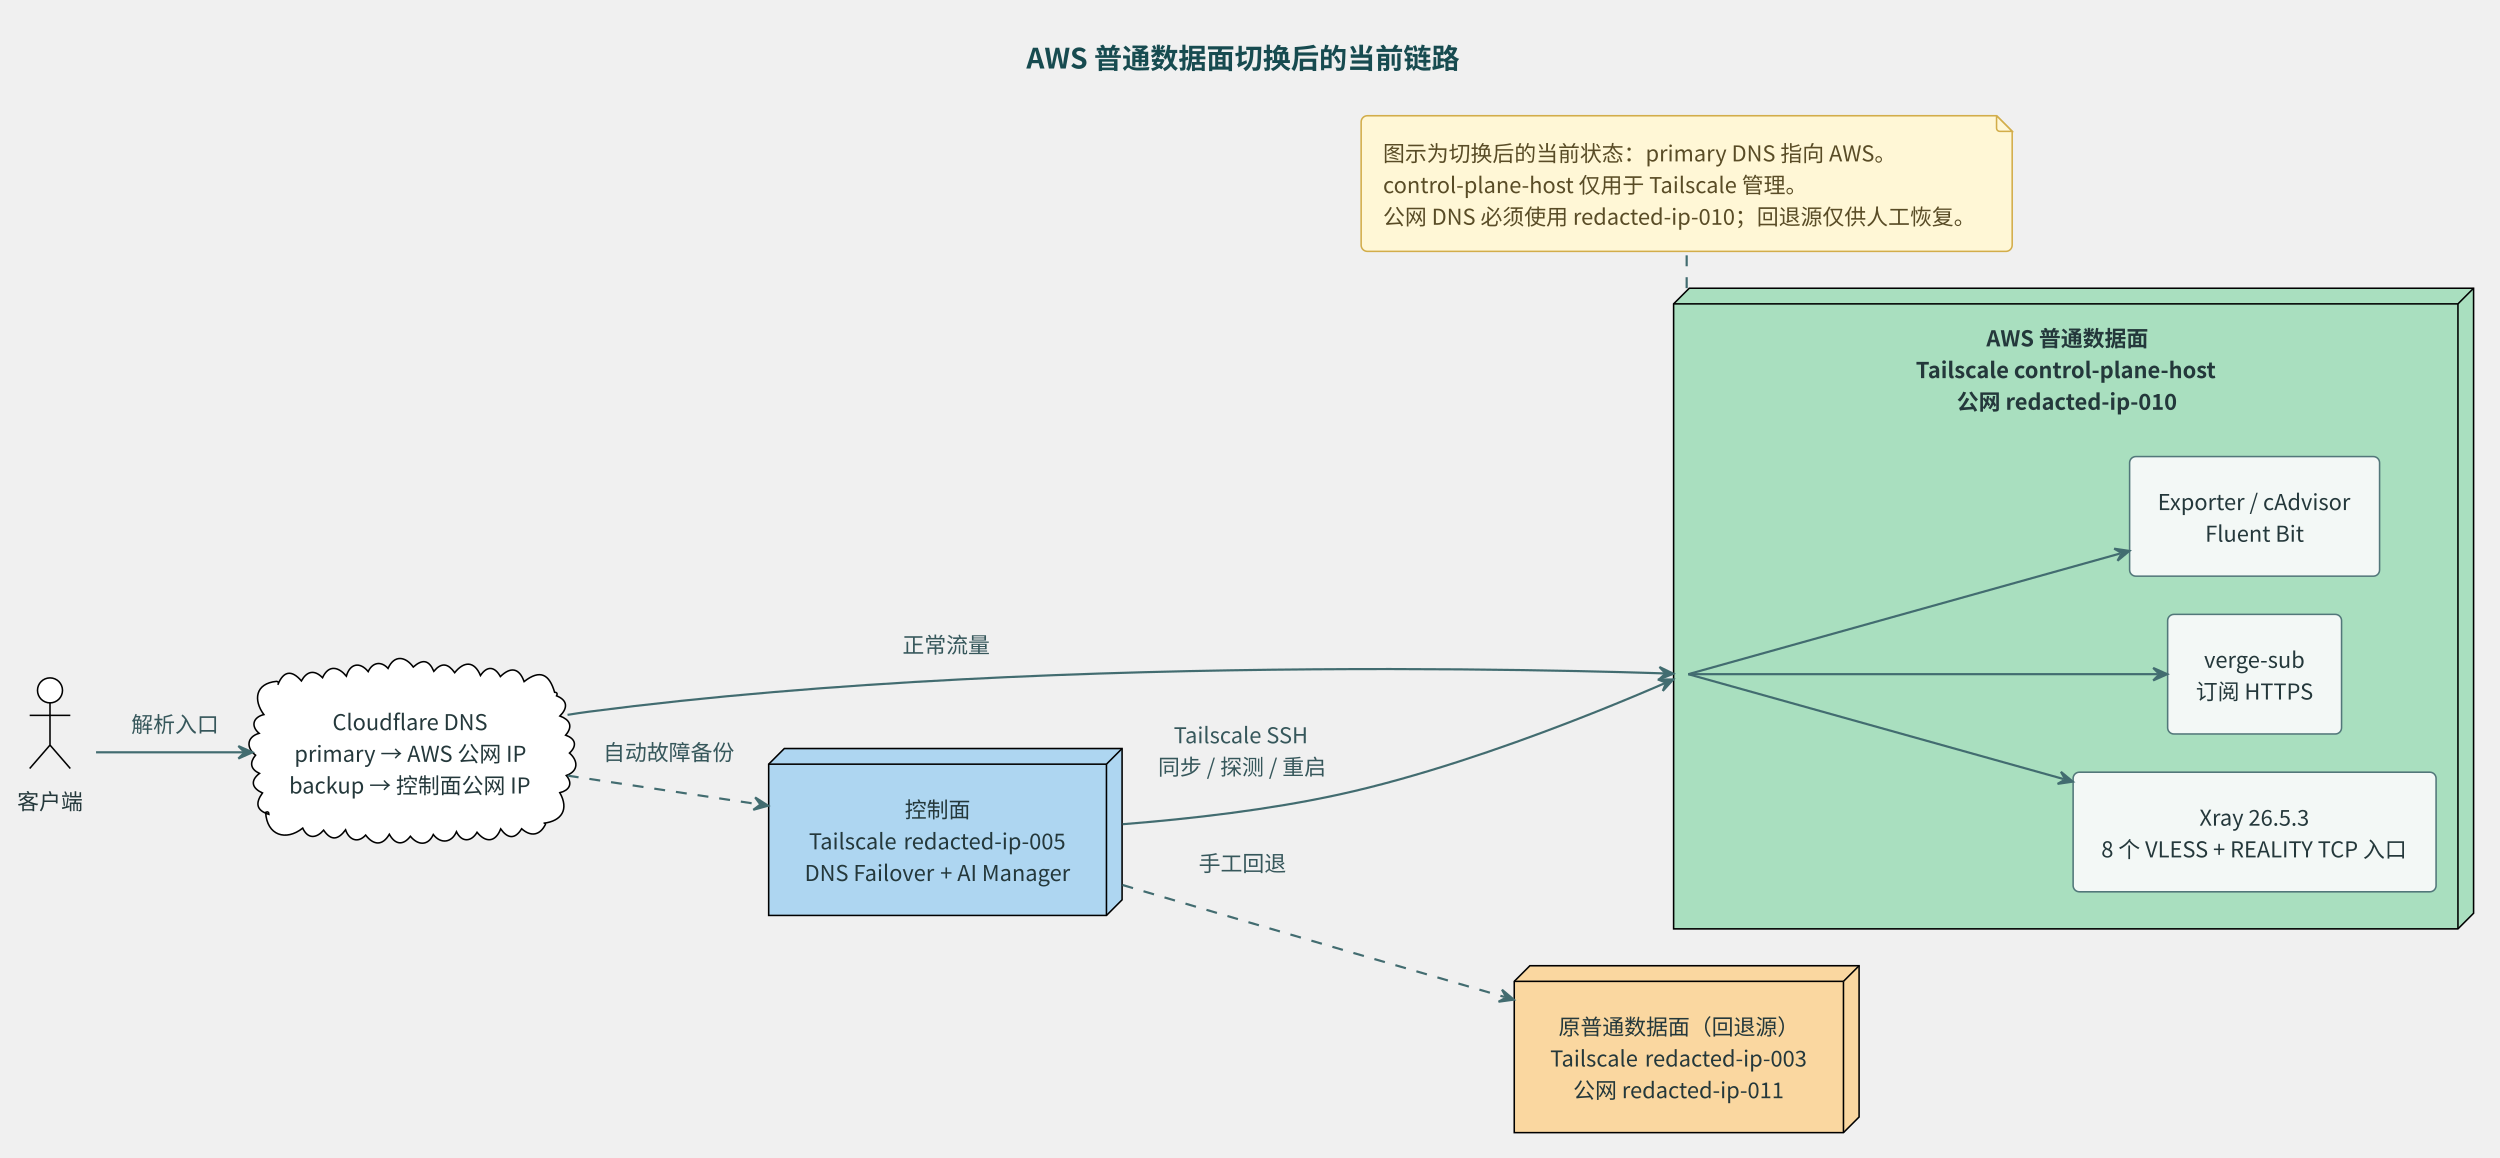
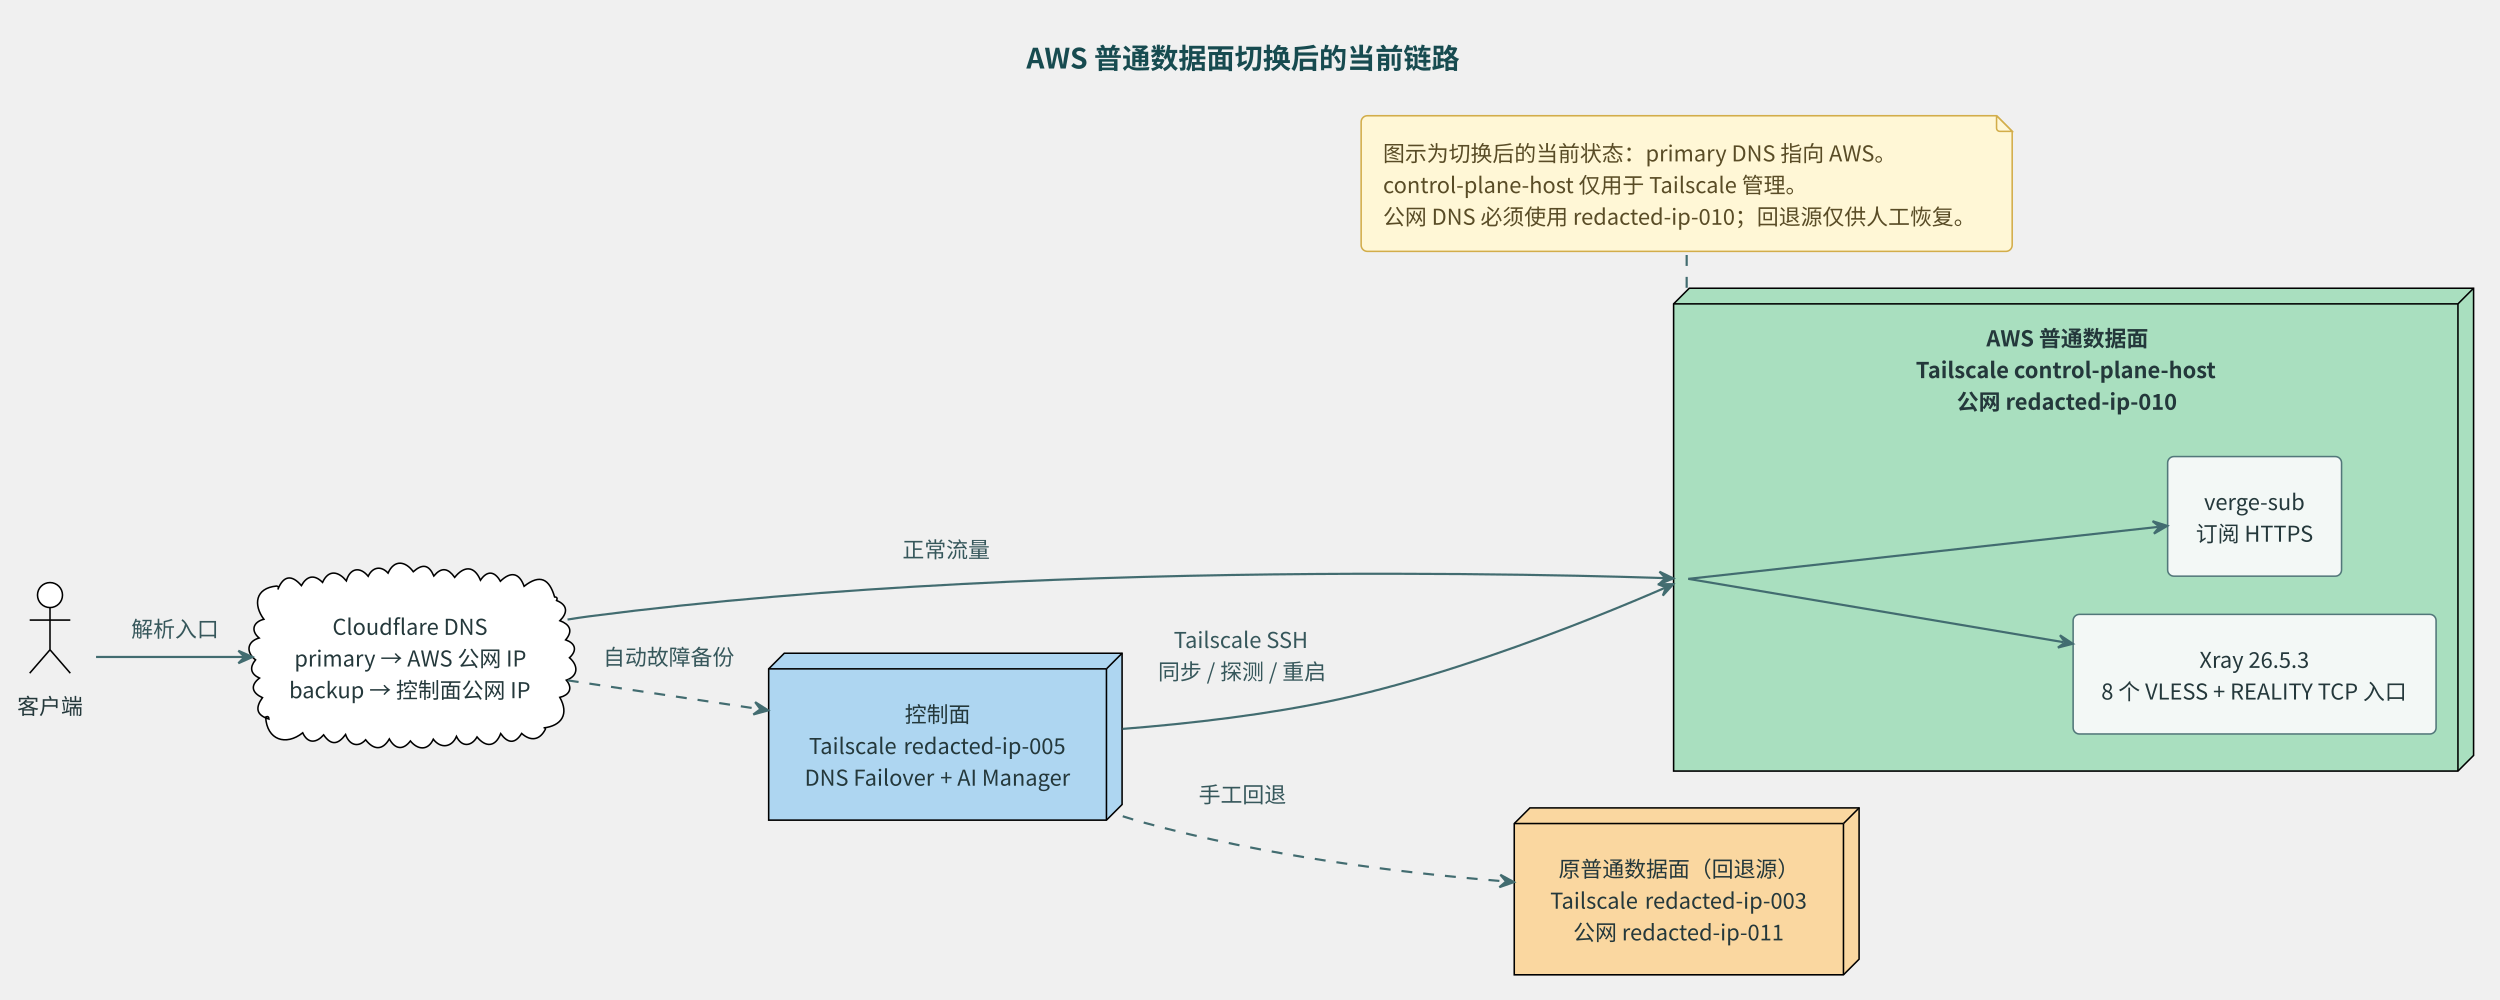
- <svg xmlns="http://www.w3.org/2000/svg" contentStyleType="text/css" data-diagram-type="DESCRIPTION" height="741px" preserveAspectRatio="none" style="width:1600px;height:741px;background:#FFFFFF;" version="1.1" viewBox="0 0 1600 741" width="1600px" zoomAndPan="magnify">
+ <svg xmlns="http://www.w3.org/2000/svg" contentStyleType="text/css" data-diagram-type="DESCRIPTION" height="640px" preserveAspectRatio="none" style="width:1600px;height:640px;background:#FFFFFF;" version="1.1" viewBox="0 0 1600 640" width="1600px" zoomAndPan="magnify">
  <defs />
  <g>
    <g class="title" data-source-line="4">
      <text fill="#174B50" font-family="Noto Sans CJK SC" font-size="18" font-weight="bold" lengthAdjust="spacing" textLength="277.324" x="656.883" y="43.88">AWS 普通数据面切换后的当前链路</text>
    </g>
    <g class="cluster" data-entity="aws" data-source-line="9" data-uid="ent0004" id="cluster_aws">
-       <polygon fill="#A9DFBF" points="1071.11,194.474,1081.11,184.474,1583.09,184.474,1583.09,584.474,1573.09,594.474,1071.11,594.474,1071.11,194.474" style="stroke:#000000;stroke-width:1;" />
+       <polygon fill="#A9DFBF" points="1071.11,194.474,1081.11,184.474,1583.09,184.474,1583.09,483.474,1573.09,493.474,1071.11,493.474,1071.11,194.474" style="stroke:#000000;stroke-width:1;" />
      <line style="stroke:#000000;stroke-width:1;" x1="1573.09" x2="1583.09" y1="194.474" y2="184.474" />
      <line style="stroke:#000000;stroke-width:1;" x1="1071.11" x2="1573.09" y1="194.474" y2="194.474" />
-       <line style="stroke:#000000;stroke-width:1;" x1="1573.09" x2="1573.09" y1="194.474" y2="594.474" />
+       <line style="stroke:#000000;stroke-width:1;" x1="1573.09" x2="1573.09" y1="194.474" y2="493.474" />
      <text fill="#24383B" font-family="Noto Sans CJK SC" font-size="14" font-weight="bold" lengthAdjust="spacing" textLength="103.698" x="1271.251" y="221.714">AWS 普通数据面</text>
      <text fill="#24383B" font-family="Noto Sans CJK SC" font-size="14" font-weight="bold" lengthAdjust="spacing" textLength="193.997" x="1226.101" y="241.986">Tailscale control-plane-host</text>
      <text fill="#24383B" font-family="Noto Sans CJK SC" font-size="14" font-weight="bold" lengthAdjust="spacing" textLength="141.539" x="1252.33" y="262.258">公网 redacted-ip-010</text>
    </g>
    <g class="entity" data-entity="xray" data-source-line="10" data-uid="ent0005" id="entity_xray">
-       <rect fill="#F3F8F6" height="76.544" rx="4" ry="4" style="stroke:#52777A;stroke-width:1;" width="232.293" x="1326.8" y="494.204" />
-       <text fill="#24383B" font-family="Noto Sans CJK SC" font-size="14" lengthAdjust="spacing" textLength="70.63" x="1407.632" y="528.444">Xray 26.5.3</text>
-       <text fill="#24383B" font-family="Noto Sans CJK SC" font-size="14" lengthAdjust="spacing" textLength="196.293" x="1344.8" y="548.716">8 个 VLESS + REALITY TCP 入口</text>
+       <rect fill="#F3F8F6" height="76.544" rx="4" ry="4" style="stroke:#52777A;stroke-width:1;" width="232.293" x="1326.8" y="393.204" />
+       <text fill="#24383B" font-family="Noto Sans CJK SC" font-size="14" lengthAdjust="spacing" textLength="70.63" x="1407.632" y="427.444">Xray 26.5.3</text>
+       <text fill="#24383B" font-family="Noto Sans CJK SC" font-size="14" lengthAdjust="spacing" textLength="196.293" x="1344.8" y="447.716">8 个 VLESS + REALITY TCP 入口</text>
    </g>
    <g class="entity" data-entity="subscription" data-source-line="11" data-uid="ent0006" id="entity_subscription">
-       <rect fill="#F3F8F6" height="76.544" rx="4" ry="4" style="stroke:#52777A;stroke-width:1;" width="111.306" x="1387.29" y="393.204" />
-       <text fill="#24383B" font-family="Noto Sans CJK SC" font-size="14" lengthAdjust="spacing" textLength="64.694" x="1410.596" y="427.444">verge-sub</text>
-       <text fill="#24383B" font-family="Noto Sans CJK SC" font-size="14" lengthAdjust="spacing" textLength="75.306" x="1405.29" y="447.716">订阅 HTTPS</text>
-     </g>
-     <g class="entity" data-entity="monitoring" data-source-line="12" data-uid="ent0007" id="entity_monitoring">
-       <rect fill="#F3F8F6" height="76.544" rx="4" ry="4" style="stroke:#52777A;stroke-width:1;" width="159.983" x="1362.95" y="292.204" />
-       <text fill="#24383B" font-family="Noto Sans CJK SC" font-size="14" lengthAdjust="spacing" textLength="123.984" x="1380.95" y="326.444">Exporter / cAdvisor</text>
-       <text fill="#24383B" font-family="Noto Sans CJK SC" font-size="14" lengthAdjust="spacing" textLength="63.238" x="1411.323" y="346.716">Fluent Bit</text>
+       <rect fill="#F3F8F6" height="76.544" rx="4" ry="4" style="stroke:#52777A;stroke-width:1;" width="111.306" x="1387.29" y="292.204" />
+       <text fill="#24383B" font-family="Noto Sans CJK SC" font-size="14" lengthAdjust="spacing" textLength="64.694" x="1410.596" y="326.444">verge-sub</text>
+       <text fill="#24383B" font-family="Noto Sans CJK SC" font-size="14" lengthAdjust="spacing" textLength="75.306" x="1405.29" y="346.716">订阅 HTTPS</text>
    </g>
    <g class="entity" data-entity="client" data-source-line="6" data-uid="ent0002" id="entity_client">
-       <ellipse cx="32" cy="441.844" fill="#FFFFFF" rx="8" ry="8" style="stroke:#000000;stroke-width:1;" />
-       <path d="M32,449.844 L32,476.844 M19,457.844 L45,457.844 M32,476.844 L19,491.844 M32,476.844 L45,491.844" fill="none" style="stroke:#000000;stroke-width:1;" />
-       <text fill="#24383B" font-family="Noto Sans CJK SC" font-size="14" lengthAdjust="spacing" textLength="42" x="11" y="518.084">客户端</text>
+       <ellipse cx="32" cy="380.844" fill="#FFFFFF" rx="8" ry="8" style="stroke:#000000;stroke-width:1;" />
+       <path d="M32,388.844 L32,415.844 M19,396.844 L45,396.844 M32,415.844 L19,430.844 M32,415.844 L45,430.844" fill="none" style="stroke:#000000;stroke-width:1;" />
+       <text fill="#24383B" font-family="Noto Sans CJK SC" font-size="14" lengthAdjust="spacing" textLength="42" x="11" y="457.084">客户端</text>
    </g>
    <g class="entity" data-entity="dns" data-source-line="7" data-uid="ent0003" id="entity_dns">
-       <path d="M177.808,438.272 C181.376,429.374 186.63,428.503 192.88,435.772 C196.405,429.528 201.151,428.418 206.422,433.724 C210.402,425.111 216.727,426.825 221.667,432.715 C223.969,424.643 230.293,423.291 235.634,429.806 C238.398,423.901 243.855,422.872 248.347,427.773 C252.39,418.823 259.591,420.146 264.49,426.894 C270.341,421.76 274.397,422.176 277.658,429.608 C282.675,423.708 286.788,424.641 291.008,430.512 C296.884,423.176 303.489,422.765 307.503,432.33 C311.799,425.904 316.621,426.531 320.241,432.998 C326.73,426.7 332.171,427.259 335.434,436.212 C345.68,428.163 351.589,431.505 354.951,443.064 C356.585,443.066 356.85,444.063 356.219,445.331 C363.496,448.306 363.349,453.246 358.349,458.246 C364.697,460.635 366.908,464.741 362.015,470.494 C368.36,472.797 369.558,477.211 364.468,481.961 C369.992,486.718 370.478,493.463 362.45,496.315 C366.907,501.644 364.19,505.915 358.284,507.321 C364.298,518.022 359.524,525.469 347.951,526.88 C348.557,526.57 349.172,526.798 349.098,527.588 C345.537,534.78 339.718,535.655 333.858,530.404 C329.551,537.411 324.869,536.703 320.44,530.528 C317.058,539.185 310.877,539.476 305.308,532.667 C301.618,538.914 295.465,539.273 292.136,532.307 C289.068,539.507 282.004,540.246 277.312,534.112 C273.766,541.768 267.214,540.834 262.659,535.228 C257.847,541.464 252.767,540.471 249.178,533.938 C244.706,541.607 238.977,540.907 234.016,534.463 C228.851,540.129 223.243,537.253 221.172,531.101 C216.465,537.418 212.05,538.458 207.127,531.325 C202.572,536.513 197.07,537.236 193.734,530.01 C182.946,538.572 170.82,534.67 170,519.88 C171.382,519.244 172.07,519.729 172.139,521.208 C163.884,518.689 163.358,513.941 167.962,507.503 C161.505,504.561 159.765,499.88 166.05,494.991 C160.309,492.261 159.576,488.125 163.544,483.312 C157.492,478.662 157.802,471.681 165.822,469.323 C160.215,464.531 162.139,458.989 168.871,457.336 C162.088,448.172 163.236,437.375 177,436.064 C178.467,436.346 178.436,437.224 177.808,438.272" fill="#FFFFFF" style="stroke:#000000;stroke-width:1;" />
-       <text fill="#24383B" font-family="Noto Sans CJK SC" font-size="14" lengthAdjust="spacing" textLength="99.4" x="212.776" y="467.304">Cloudflare DNS</text>
-       <text fill="#24383B" font-family="Noto Sans CJK SC" font-size="14" lengthAdjust="spacing" textLength="148.189" x="188.381" y="487.576">primary → AWS 公网 IP</text>
-       <text fill="#24383B" font-family="Noto Sans CJK SC" font-size="14" lengthAdjust="spacing" textLength="154.951" x="185" y="507.848">backup → 控制面公网 IP</text>
+       <path d="M177.808,377.272 C181.376,368.374 186.63,367.503 192.88,374.772 C196.405,368.528 201.151,367.418 206.422,372.724 C210.402,364.111 216.727,365.825 221.667,371.715 C223.969,363.643 230.293,362.291 235.634,368.806 C238.398,362.901 243.855,361.872 248.347,366.773 C252.39,357.823 259.591,359.146 264.49,365.894 C270.341,360.76 274.397,361.176 277.658,368.608 C282.675,362.708 286.788,363.641 291.008,369.512 C296.884,362.176 303.489,361.765 307.503,371.33 C311.799,364.904 316.621,365.531 320.241,371.998 C326.73,365.7 332.171,366.259 335.434,375.212 C345.68,367.163 351.589,370.505 354.951,382.064 C356.585,382.066 356.85,383.063 356.219,384.331 C363.496,387.306 363.349,392.246 358.349,397.246 C364.697,399.635 366.908,403.741 362.015,409.494 C368.36,411.797 369.558,416.211 364.468,420.961 C369.992,425.718 370.478,432.463 362.45,435.315 C366.907,440.644 364.19,444.915 358.284,446.321 C364.298,457.022 359.524,464.469 347.951,465.88 C348.557,465.57 349.172,465.798 349.098,466.588 C345.537,473.781 339.718,474.655 333.858,469.404 C329.551,476.411 324.869,475.703 320.44,469.527 C317.058,478.185 310.877,478.476 305.308,471.667 C301.618,477.914 295.465,478.273 292.136,471.307 C289.068,478.507 282.004,479.246 277.312,473.113 C273.766,480.768 267.214,479.834 262.659,474.228 C257.847,480.464 252.767,479.471 249.178,472.938 C244.706,480.607 238.977,479.907 234.016,473.463 C228.851,479.129 223.243,476.253 221.172,470.101 C216.465,476.418 212.05,477.458 207.127,470.325 C202.572,475.513 197.07,476.236 193.734,469.01 C182.946,477.572 170.82,473.67 170,458.88 C171.382,458.244 172.07,458.729 172.139,460.208 C163.884,457.689 163.358,452.941 167.962,446.503 C161.505,443.561 159.765,438.88 166.05,433.991 C160.309,431.261 159.576,427.125 163.544,422.312 C157.492,417.662 157.802,410.681 165.822,408.323 C160.215,403.531 162.139,397.989 168.871,396.336 C162.088,387.172 163.236,376.375 177,375.064 C178.467,375.346 178.436,376.224 177.808,377.272" fill="#FFFFFF" style="stroke:#000000;stroke-width:1;" />
+       <text fill="#24383B" font-family="Noto Sans CJK SC" font-size="14" lengthAdjust="spacing" textLength="99.4" x="212.776" y="406.304">Cloudflare DNS</text>
+       <text fill="#24383B" font-family="Noto Sans CJK SC" font-size="14" lengthAdjust="spacing" textLength="148.189" x="188.381" y="426.576">primary → AWS 公网 IP</text>
+       <text fill="#24383B" font-family="Noto Sans CJK SC" font-size="14" lengthAdjust="spacing" textLength="154.951" x="185" y="446.848">backup → 控制面公网 IP</text>
    </g>
-     <g class="entity" data-entity="old" data-source-line="15" data-uid="ent0008" id="entity_old">
-       <polygon fill="#FAD7A0" points="969.12,628.064,979.12,618.064,1189.815,618.064,1189.815,714.88,1179.815,724.88,969.12,724.88,969.12,628.064" style="stroke:#000000;stroke-width:1;" />
-       <line style="stroke:#000000;stroke-width:1;" x1="1179.815" x2="1189.815" y1="628.064" y2="618.064" />
-       <line style="stroke:#000000;stroke-width:1;" x1="969.12" x2="1179.815" y1="628.064" y2="628.064" />
-       <line style="stroke:#000000;stroke-width:1;" x1="1179.815" x2="1179.815" y1="628.064" y2="724.88" />
-       <text fill="#24383B" font-family="Noto Sans CJK SC" font-size="14" lengthAdjust="spacing" textLength="14" x="997.468" y="662.304">原</text>
-       <text fill="#24383B" font-family="Noto Sans CJK SC" font-size="14" lengthAdjust="spacing" textLength="14" x="1011.468" y="662.304">普</text>
-       <text fill="#24383B" font-family="Noto Sans CJK SC" font-size="14" lengthAdjust="spacing" textLength="14" x="1025.468" y="662.304">通</text>
-       <text fill="#24383B" font-family="Noto Sans CJK SC" font-size="14" lengthAdjust="spacing" textLength="14" x="1039.468" y="662.304">数</text>
-       <text fill="#24383B" font-family="Noto Sans CJK SC" font-size="14" lengthAdjust="spacing" textLength="14" x="1053.468" y="662.304">据</text>
-       <text fill="#24383B" font-family="Noto Sans CJK SC" font-size="14" lengthAdjust="spacing" textLength="14" x="1067.468" y="662.304">面</text>
-       <text fill="#24383B" font-family="Noto Sans CJK SC" font-size="14" lengthAdjust="spacing" textLength="14" x="1081.468" y="662.304">（</text>
-       <text fill="#24383B" font-family="Noto Sans CJK SC" font-size="14" lengthAdjust="spacing" textLength="14" x="1095.468" y="662.304">回</text>
-       <text fill="#24383B" font-family="Noto Sans CJK SC" font-size="14" lengthAdjust="spacing" textLength="14" x="1109.467" y="662.304">退</text>
-       <text fill="#24383B" font-family="Noto Sans CJK SC" font-size="14" lengthAdjust="spacing" textLength="14" x="1123.467" y="662.304">源</text>
-       <text fill="#24383B" font-family="Noto Sans CJK SC" font-size="14" lengthAdjust="spacing" textLength="14" x="1137.467" y="662.304">）</text>
-       <text fill="#24383B" font-family="Noto Sans CJK SC" font-size="14" lengthAdjust="spacing" textLength="57.4" x="992.12" y="682.576">Tailscale</text>
-       <text fill="#24383B" font-family="Noto Sans CJK SC" font-size="14" lengthAdjust="spacing" textLength="3.136" x="1049.52" y="682.576"> </text>
-       <text fill="#24383B" font-family="Noto Sans CJK SC" font-size="14" lengthAdjust="spacing" textLength="104.16" x="1052.656" y="682.576">redacted-ip-003</text>
-       <text fill="#24383B" font-family="Noto Sans CJK SC" font-size="14" lengthAdjust="spacing" textLength="14" x="1006.82" y="702.848">公</text>
-       <text fill="#24383B" font-family="Noto Sans CJK SC" font-size="14" lengthAdjust="spacing" textLength="14" x="1020.82" y="702.848">网</text>
-       <text fill="#24383B" font-family="Noto Sans CJK SC" font-size="14" lengthAdjust="spacing" textLength="3.136" x="1034.82" y="702.848"> </text>
-       <text fill="#24383B" font-family="Noto Sans CJK SC" font-size="14" lengthAdjust="spacing" textLength="104.16" x="1037.956" y="702.848">redacted-ip-011</text>
+     <g class="entity" data-entity="old" data-source-line="14" data-uid="ent0007" id="entity_old">
+       <polygon fill="#FAD7A0" points="969.12,527.064,979.12,517.064,1189.815,517.064,1189.815,613.88,1179.815,623.88,969.12,623.88,969.12,527.064" style="stroke:#000000;stroke-width:1;" />
+       <line style="stroke:#000000;stroke-width:1;" x1="1179.815" x2="1189.815" y1="527.064" y2="517.064" />
+       <line style="stroke:#000000;stroke-width:1;" x1="969.12" x2="1179.815" y1="527.064" y2="527.064" />
+       <line style="stroke:#000000;stroke-width:1;" x1="1179.815" x2="1179.815" y1="527.064" y2="623.88" />
+       <text fill="#24383B" font-family="Noto Sans CJK SC" font-size="14" lengthAdjust="spacing" textLength="14" x="997.468" y="561.304">原</text>
+       <text fill="#24383B" font-family="Noto Sans CJK SC" font-size="14" lengthAdjust="spacing" textLength="14" x="1011.468" y="561.304">普</text>
+       <text fill="#24383B" font-family="Noto Sans CJK SC" font-size="14" lengthAdjust="spacing" textLength="14" x="1025.468" y="561.304">通</text>
+       <text fill="#24383B" font-family="Noto Sans CJK SC" font-size="14" lengthAdjust="spacing" textLength="14" x="1039.468" y="561.304">数</text>
+       <text fill="#24383B" font-family="Noto Sans CJK SC" font-size="14" lengthAdjust="spacing" textLength="14" x="1053.468" y="561.304">据</text>
+       <text fill="#24383B" font-family="Noto Sans CJK SC" font-size="14" lengthAdjust="spacing" textLength="14" x="1067.468" y="561.304">面</text>
+       <text fill="#24383B" font-family="Noto Sans CJK SC" font-size="14" lengthAdjust="spacing" textLength="14" x="1081.468" y="561.304">（</text>
+       <text fill="#24383B" font-family="Noto Sans CJK SC" font-size="14" lengthAdjust="spacing" textLength="14" x="1095.468" y="561.304">回</text>
+       <text fill="#24383B" font-family="Noto Sans CJK SC" font-size="14" lengthAdjust="spacing" textLength="14" x="1109.467" y="561.304">退</text>
+       <text fill="#24383B" font-family="Noto Sans CJK SC" font-size="14" lengthAdjust="spacing" textLength="14" x="1123.467" y="561.304">源</text>
+       <text fill="#24383B" font-family="Noto Sans CJK SC" font-size="14" lengthAdjust="spacing" textLength="14" x="1137.467" y="561.304">）</text>
+       <text fill="#24383B" font-family="Noto Sans CJK SC" font-size="14" lengthAdjust="spacing" textLength="57.4" x="992.12" y="581.576">Tailscale</text>
+       <text fill="#24383B" font-family="Noto Sans CJK SC" font-size="14" lengthAdjust="spacing" textLength="3.136" x="1049.52" y="581.576"> </text>
+       <text fill="#24383B" font-family="Noto Sans CJK SC" font-size="14" lengthAdjust="spacing" textLength="104.16" x="1052.656" y="581.576">redacted-ip-003</text>
+       <text fill="#24383B" font-family="Noto Sans CJK SC" font-size="14" lengthAdjust="spacing" textLength="14" x="1006.82" y="601.848">公</text>
+       <text fill="#24383B" font-family="Noto Sans CJK SC" font-size="14" lengthAdjust="spacing" textLength="14" x="1020.82" y="601.848">网</text>
+       <text fill="#24383B" font-family="Noto Sans CJK SC" font-size="14" lengthAdjust="spacing" textLength="3.136" x="1034.82" y="601.848"> </text>
+       <text fill="#24383B" font-family="Noto Sans CJK SC" font-size="14" lengthAdjust="spacing" textLength="104.16" x="1037.956" y="601.848">redacted-ip-011</text>
    </g>
-     <g class="entity" data-entity="control" data-source-line="16" data-uid="ent0009" id="entity_control">
-       <polygon fill="#AED6F1" points="491.95,489.064,501.95,479.064,718.133,479.064,718.133,575.88,708.133,585.88,491.95,585.88,491.95,489.064" style="stroke:#000000;stroke-width:1;" />
-       <line style="stroke:#000000;stroke-width:1;" x1="708.133" x2="718.133" y1="489.064" y2="479.064" />
-       <line style="stroke:#000000;stroke-width:1;" x1="491.95" x2="708.133" y1="489.064" y2="489.064" />
-       <line style="stroke:#000000;stroke-width:1;" x1="708.133" x2="708.133" y1="489.064" y2="585.88" />
-       <text fill="#24383B" font-family="Noto Sans CJK SC" font-size="14" lengthAdjust="spacing" textLength="14" x="579.042" y="523.304">控</text>
-       <text fill="#24383B" font-family="Noto Sans CJK SC" font-size="14" lengthAdjust="spacing" textLength="14" x="593.042" y="523.304">制</text>
-       <text fill="#24383B" font-family="Noto Sans CJK SC" font-size="14" lengthAdjust="spacing" textLength="14" x="607.042" y="523.304">面</text>
-       <text fill="#24383B" font-family="Noto Sans CJK SC" font-size="14" lengthAdjust="spacing" textLength="57.4" x="517.694" y="543.576">Tailscale</text>
-       <text fill="#24383B" font-family="Noto Sans CJK SC" font-size="14" lengthAdjust="spacing" textLength="3.136" x="575.094" y="543.576"> </text>
-       <text fill="#24383B" font-family="Noto Sans CJK SC" font-size="14" lengthAdjust="spacing" textLength="104.16" x="578.23" y="543.576">redacted-ip-005</text>
-       <text fill="#24383B" font-family="Noto Sans CJK SC" font-size="14" lengthAdjust="spacing" textLength="28.098" x="514.95" y="563.848">DNS</text>
-       <text fill="#24383B" font-family="Noto Sans CJK SC" font-size="14" lengthAdjust="spacing" textLength="3.136" x="543.048" y="563.848"> </text>
-       <text fill="#24383B" font-family="Noto Sans CJK SC" font-size="14" lengthAdjust="spacing" textLength="52.402" x="546.184" y="563.848">Failover</text>
-       <text fill="#24383B" font-family="Noto Sans CJK SC" font-size="14" lengthAdjust="spacing" textLength="3.136" x="598.586" y="563.848"> </text>
-       <text fill="#24383B" font-family="Noto Sans CJK SC" font-size="14" lengthAdjust="spacing" textLength="7.77" x="601.722" y="563.848">+</text>
-       <text fill="#24383B" font-family="Noto Sans CJK SC" font-size="14" lengthAdjust="spacing" textLength="3.136" x="609.492" y="563.848"> </text>
-       <text fill="#24383B" font-family="Noto Sans CJK SC" font-size="14" lengthAdjust="spacing" textLength="12.614" x="612.628" y="563.848">AI</text>
-       <text fill="#24383B" font-family="Noto Sans CJK SC" font-size="14" lengthAdjust="spacing" textLength="3.136" x="625.242" y="563.848"> </text>
-       <text fill="#24383B" font-family="Noto Sans CJK SC" font-size="14" lengthAdjust="spacing" textLength="56.756" x="628.378" y="563.848">Manager</text>
+     <g class="entity" data-entity="control" data-source-line="15" data-uid="ent0008" id="entity_control">
+       <polygon fill="#AED6F1" points="491.95,428.064,501.95,418.064,718.133,418.064,718.133,514.88,708.133,524.88,491.95,524.88,491.95,428.064" style="stroke:#000000;stroke-width:1;" />
+       <line style="stroke:#000000;stroke-width:1;" x1="708.133" x2="718.133" y1="428.064" y2="418.064" />
+       <line style="stroke:#000000;stroke-width:1;" x1="491.95" x2="708.133" y1="428.064" y2="428.064" />
+       <line style="stroke:#000000;stroke-width:1;" x1="708.133" x2="708.133" y1="428.064" y2="524.88" />
+       <text fill="#24383B" font-family="Noto Sans CJK SC" font-size="14" lengthAdjust="spacing" textLength="14" x="579.042" y="462.304">控</text>
+       <text fill="#24383B" font-family="Noto Sans CJK SC" font-size="14" lengthAdjust="spacing" textLength="14" x="593.042" y="462.304">制</text>
+       <text fill="#24383B" font-family="Noto Sans CJK SC" font-size="14" lengthAdjust="spacing" textLength="14" x="607.042" y="462.304">面</text>
+       <text fill="#24383B" font-family="Noto Sans CJK SC" font-size="14" lengthAdjust="spacing" textLength="57.4" x="517.694" y="482.576">Tailscale</text>
+       <text fill="#24383B" font-family="Noto Sans CJK SC" font-size="14" lengthAdjust="spacing" textLength="3.136" x="575.094" y="482.576"> </text>
+       <text fill="#24383B" font-family="Noto Sans CJK SC" font-size="14" lengthAdjust="spacing" textLength="104.16" x="578.23" y="482.576">redacted-ip-005</text>
+       <text fill="#24383B" font-family="Noto Sans CJK SC" font-size="14" lengthAdjust="spacing" textLength="28.098" x="514.95" y="502.848">DNS</text>
+       <text fill="#24383B" font-family="Noto Sans CJK SC" font-size="14" lengthAdjust="spacing" textLength="3.136" x="543.048" y="502.848"> </text>
+       <text fill="#24383B" font-family="Noto Sans CJK SC" font-size="14" lengthAdjust="spacing" textLength="52.402" x="546.184" y="502.848">Failover</text>
+       <text fill="#24383B" font-family="Noto Sans CJK SC" font-size="14" lengthAdjust="spacing" textLength="3.136" x="598.586" y="502.848"> </text>
+       <text fill="#24383B" font-family="Noto Sans CJK SC" font-size="14" lengthAdjust="spacing" textLength="7.77" x="601.722" y="502.848">+</text>
+       <text fill="#24383B" font-family="Noto Sans CJK SC" font-size="14" lengthAdjust="spacing" textLength="3.136" x="609.492" y="502.848"> </text>
+       <text fill="#24383B" font-family="Noto Sans CJK SC" font-size="14" lengthAdjust="spacing" textLength="12.614" x="612.628" y="502.848">AI</text>
+       <text fill="#24383B" font-family="Noto Sans CJK SC" font-size="14" lengthAdjust="spacing" textLength="3.136" x="625.242" y="502.848"> </text>
+       <text fill="#24383B" font-family="Noto Sans CJK SC" font-size="14" lengthAdjust="spacing" textLength="56.756" x="628.378" y="502.848">Manager</text>
    </g>
-     <g class="entity" data-entity="GMN18" data-source-line="28" data-uid="ent0019" id="entity_GMN18">
+     <g class="entity" data-entity="GMN16" data-source-line="26" data-uid="ent0017" id="entity_GMN16">
      <path d="M871.13,78.064 L871.13,156.88 A4,4 0 0 0 875.13,160.88 L1283.794,160.88 A4,4 0 0 0 1287.794,156.88 L1287.794,84.064 L1277.794,74.064 L875.13,74.064 A4,4 0 0 0 871.13,78.064" fill="#FFF7D6" style="stroke:#D2AD4A;stroke-width:1;" />
      <path d="M1277.794,74.064 L1277.794,82.064 A2,2 0 0 0 1279.794,84.064 L1287.794,84.064 L1277.794,74.064" fill="#FFF7D6" style="stroke:#D2AD4A;stroke-width:1;" />
      <text fill="#594C26" font-family="Noto Sans CJK SC" font-size="14" lengthAdjust="spacing" textLength="328.187" x="885.13" y="103.304">图示为切换后的当前状态：primary DNS 指向 AWS。</text>
      <text fill="#594C26" font-family="Noto Sans CJK SC" font-size="14" lengthAdjust="spacing" textLength="273.503" x="885.13" y="123.576">control-plane-host 仅用于 Tailscale 管理。</text>
      <text fill="#594C26" font-family="Noto Sans CJK SC" font-size="14" lengthAdjust="spacing" textLength="379.664" x="885.13" y="143.848">公网 DNS 必须使用 redacted-ip-010；回退源仅供人工恢复。</text>
    </g>
-     <g class="link" data-entity-1="client" data-entity-2="dns" data-source-line="18" data-uid="lnk10" id="link_client_dns">
-       <path d="M61.47,481.474 C86.71,481.474 119.12,481.474 155.55,481.474" fill="none" id="client-to-dns" style="stroke:#426C70;stroke-width:1.4;" />
-       <polygon fill="#426C70" points="161.55,481.474,152.55,477.474,156.55,481.474,152.55,485.474,161.55,481.474" style="stroke:#426C70;stroke-width:1.4;" />
-       <text fill="#36575B" font-family="Noto Sans CJK SC" font-size="14" lengthAdjust="spacing" textLength="56" x="84" y="468.714">解析入口</text>
+     <g class="link" data-entity-1="client" data-entity-2="dns" data-source-line="17" data-uid="lnk9" id="link_client_dns">
+       <path d="M61.47,420.474 C86.71,420.474 119.12,420.474 155.55,420.474" fill="none" id="client-to-dns" style="stroke:#426C70;stroke-width:1.4;" />
+       <polygon fill="#426C70" points="161.55,420.474,152.55,416.474,156.55,420.474,152.55,424.474,161.55,420.474" style="stroke:#426C70;stroke-width:1.4;" />
+       <text fill="#36575B" font-family="Noto Sans CJK SC" font-size="14" lengthAdjust="spacing" textLength="56" x="84" y="407.714">解析入口</text>
    </g>
-     <g class="link" data-entity-1="dns" data-entity-2="aws" data-source-line="19" data-uid="lnk11" id="link_dns_aws">
-       <path d="M363.22,457.514 C367.85,456.754 372.44,456.064 376.95,455.474 C530.415,435.454 704.263,429.391 840.501,428.365 C908.621,427.852 967.338,428.598 1009.404,429.488 C1030.437,429.933 1047.307,430.414 1059.109,430.791 C1062.059,430.885 1064.693,430.973 1066.995,431.053 C1068.146,431.092 1069.215,431.13 1070.199,431.165 C1070.445,431.173 1064.69,430.967 1064.925,430.975" fill="none" id="dns-to-aws" style="stroke:#426C70;stroke-width:1.4;" />
-       <polygon fill="#426C70" points="1070.921,431.19,1062.07,426.87,1065.924,431.011,1061.783,434.865,1070.921,431.19" style="stroke:#426C70;stroke-width:1.4;" />
-       <text fill="#36575B" font-family="Noto Sans CJK SC" font-size="14" lengthAdjust="spacing" textLength="56" x="577.54" y="417.894">正常流量</text>
+     <g class="link" data-entity-1="dns" data-entity-2="aws" data-source-line="18" data-uid="lnk10" id="link_dns_aws">
+       <path d="M363.22,396.514 C367.85,395.754 372.44,395.064 376.95,394.474 C530.415,374.454 704.263,368.391 840.501,367.365 C908.621,366.852 967.338,367.598 1009.404,368.488 C1030.437,368.933 1047.307,369.414 1059.109,369.791 C1062.059,369.885 1064.693,369.973 1066.995,370.053 C1068.146,370.092 1069.215,370.13 1070.199,370.165 C1070.445,370.173 1064.69,369.967 1064.925,369.975" fill="none" id="dns-to-aws" style="stroke:#426C70;stroke-width:1.4;" />
+       <polygon fill="#426C70" points="1070.921,370.19,1062.07,365.87,1065.924,370.011,1061.783,373.865,1070.921,370.19" style="stroke:#426C70;stroke-width:1.4;" />
+       <text fill="#36575B" font-family="Noto Sans CJK SC" font-size="14" lengthAdjust="spacing" textLength="56" x="577.54" y="356.894">正常流量</text>
    </g>
-     <g class="link" data-entity-1="dns" data-entity-2="control" data-source-line="20" data-uid="lnk12" id="link_dns_control">
-       <path d="M363.36,496.434 C403.59,502.454 444.256,508.544 485.676,514.754" fill="none" id="dns-to-control" style="stroke:#426C70;stroke-width:1.4;stroke-dasharray:7,7;" />
-       <polygon fill="#426C70" points="491.61,515.644,483.303,510.354,486.665,514.903,482.116,518.265,491.61,515.644" style="stroke:#426C70;stroke-width:1.4;" />
-       <text fill="#36575B" font-family="Noto Sans CJK SC" font-size="14" lengthAdjust="spacing" textLength="84" x="385.95" y="486.664">自动故障备份</text>
+     <g class="link" data-entity-1="dns" data-entity-2="control" data-source-line="19" data-uid="lnk11" id="link_dns_control">
+       <path d="M363.36,435.434 C403.59,441.454 444.256,447.544 485.676,453.754" fill="none" id="dns-to-control" style="stroke:#426C70;stroke-width:1.4;stroke-dasharray:7,7;" />
+       <polygon fill="#426C70" points="491.61,454.644,483.303,449.354,486.665,453.902,482.116,457.265,491.61,454.644" style="stroke:#426C70;stroke-width:1.4;" />
+       <text fill="#36575B" font-family="Noto Sans CJK SC" font-size="14" lengthAdjust="spacing" textLength="84" x="385.95" y="425.664">自动故障备份</text>
    </g>
-     <g class="link" data-entity-1="control" data-entity-2="aws" data-source-line="21" data-uid="lnk13" id="link_control_aws">
-       <path d="M718.49,527.494 C762.14,524.064 812.32,518.264 857.13,508.474 C907.215,497.534 961.615,478.711 1003.95,462.415 C1025.118,454.267 1043.269,446.75 1056.356,441.166 C1059.628,439.771 1062.583,438.495 1065.19,437.361 C1066.494,436.794 1067.71,436.262 1068.835,435.769 C1069.398,435.522 1069.938,435.284 1070.454,435.056 C1070.584,434.999 1065.222,437.366 1065.348,437.31" fill="none" id="control-to-aws" style="stroke:#426C70;stroke-width:1.4;" />
-       <polygon fill="#426C70" points="1070.838,434.887,1060.989,434.862,1066.263,436.906,1064.219,442.181,1070.838,434.887" style="stroke:#426C70;stroke-width:1.4;" />
-       <text fill="#36575B" font-family="Noto Sans CJK SC" font-size="14" lengthAdjust="spacing" textLength="87.416" x="751.182" y="475.714">Tailscale SSH</text>
-       <text fill="#36575B" font-family="Noto Sans CJK SC" font-size="14" lengthAdjust="spacing" textLength="107.519" x="741.13" y="495.986">同步 / 探测 / 重启</text>
+     <g class="link" data-entity-1="control" data-entity-2="aws" data-source-line="20" data-uid="lnk12" id="link_control_aws">
+       <path d="M718.49,466.494 C762.14,463.064 812.32,457.264 857.13,447.474 C907.215,436.534 961.615,417.711 1003.95,401.415 C1025.118,393.267 1043.269,385.75 1056.356,380.166 C1059.628,378.771 1062.583,377.495 1065.19,376.361 C1066.494,375.794 1067.71,375.262 1068.835,374.769 C1069.398,374.522 1069.938,374.284 1070.454,374.056 C1070.584,373.999 1065.222,376.366 1065.348,376.31" fill="none" id="control-to-aws" style="stroke:#426C70;stroke-width:1.4;" />
+       <polygon fill="#426C70" points="1070.838,373.887,1060.989,373.862,1066.263,375.906,1064.219,381.181,1070.838,373.887" style="stroke:#426C70;stroke-width:1.4;" />
+       <text fill="#36575B" font-family="Noto Sans CJK SC" font-size="14" lengthAdjust="spacing" textLength="87.416" x="751.182" y="414.714">Tailscale SSH</text>
+       <text fill="#36575B" font-family="Noto Sans CJK SC" font-size="14" lengthAdjust="spacing" textLength="107.519" x="741.13" y="434.986">同步 / 探测 / 重启</text>
    </g>
-     <g class="link" data-entity-1="control" data-entity-2="old" data-source-line="22" data-uid="lnk14" id="link_control_old">
-       <path d="M718.43,566.404 C723.06,567.784 727.64,569.144 732.13,570.474 C811.25,593.934 894.898,618.322 963.058,638.102" fill="none" id="control-to-old" style="stroke:#426C70;stroke-width:1.4;stroke-dasharray:7,7;" />
-       <polygon fill="#426C70" points="968.82,639.774,961.291,633.424,964.018,638.38,959.062,641.107,968.82,639.774" style="stroke:#426C70;stroke-width:1.4;" />
-       <text fill="#36575B" font-family="Noto Sans CJK SC" font-size="14" lengthAdjust="spacing" textLength="56" x="767.13" y="557.714">手工回退</text>
+     <g class="link" data-entity-1="control" data-entity-2="old" data-source-line="21" data-uid="lnk13" id="link_control_old">
+       <path d="M718.56,522.404 C723.11,523.874 727.64,525.244 732.13,526.474 C809.7,547.844 893.97,558.391 962.9,564.071" fill="none" id="control-to-old" style="stroke:#426C70;stroke-width:1.4;stroke-dasharray:7,7;" />
+       <polygon fill="#426C70" points="968.88,564.564,960.239,559.838,963.897,564.153,959.582,567.811,968.88,564.564" style="stroke:#426C70;stroke-width:1.4;" />
+       <text fill="#36575B" font-family="Noto Sans CJK SC" font-size="14" lengthAdjust="spacing" textLength="56" x="767.13" y="513.714">手工回退</text>
    </g>
-     <g class="link" data-entity-1="aws" data-entity-2="xray" data-source-line="23" data-uid="lnk15" id="link_aws_xray">
-       <path d="M1080.53,431.494 C1083.98,432.454 1216.351,469.439 1320.821,498.629" fill="none" id="aws-to-xray" style="stroke:#426C70;stroke-width:1.4;" />
-       <polygon fill="#426C70" points="1326.6,500.244,1319.008,493.969,1321.784,498.898,1316.856,501.674,1326.6,500.244" style="stroke:#426C70;stroke-width:1.4;" />
+     <g class="link" data-entity-1="aws" data-entity-2="xray" data-source-line="22" data-uid="lnk14" id="link_aws_xray">
+       <path d="M1080.53,370.484 C1083.98,371.074 1216.214,393.385 1320.684,411.015" fill="none" id="aws-to-xray" style="stroke:#426C70;stroke-width:1.4;" />
+       <polygon fill="#426C70" points="1326.6,412.014,1318.391,406.572,1321.67,411.182,1317.06,414.46,1326.6,412.014" style="stroke:#426C70;stroke-width:1.4;" />
    </g>
-     <g class="link" data-entity-1="aws" data-entity-2="subscription" data-source-line="24" data-uid="lnk16" id="link_aws_subscription">
-       <path d="M1080.53,431.474 C1084.71,431.474 1280.96,431.474 1381.04,431.474" fill="none" id="aws-to-subscription" style="stroke:#426C70;stroke-width:1.4;" />
-       <polygon fill="#426C70" points="1387.04,431.474,1378.04,427.474,1382.04,431.474,1378.04,435.474,1387.04,431.474" style="stroke:#426C70;stroke-width:1.4;" />
+     <g class="link" data-entity-1="aws" data-entity-2="subscription" data-source-line="23" data-uid="lnk15" id="link_aws_subscription">
+       <path d="M1080.53,370.464 C1084.71,370.004 1280.996,348.284 1381.076,337.214" fill="none" id="aws-to-subscription" style="stroke:#426C70;stroke-width:1.4;" />
+       <polygon fill="#426C70" points="1387.04,336.554,1377.655,333.568,1382.07,337.103,1378.534,341.519,1387.04,336.554" style="stroke:#426C70;stroke-width:1.4;" />
    </g>
-     <g class="link" data-entity-1="aws" data-entity-2="monitoring" data-source-line="25" data-uid="lnk17" id="link_aws_monitoring">
-       <path d="M1080.53,431.454 C1084.4,430.374 1251.841,383.588 1357.031,354.198" fill="none" id="aws-to-monitoring" style="stroke:#426C70;stroke-width:1.4;" />
-       <polygon fill="#426C70" points="1362.81,352.584,1353.066,351.153,1357.994,353.929,1355.218,358.858,1362.81,352.584" style="stroke:#426C70;stroke-width:1.4;" />
-     </g>
-     <g class="link" data-entity-1="aws" data-entity-2="GMN18" data-source-line="28" data-uid="lnk20" id="link_aws_GMN18">
-       <path d="M1079.47,184.413 C1079.47,183.711 1079.47,183.009 1079.47,182.307 C1079.47,180.903 1079.47,179.499 1079.47,178.095 C1079.47,172.478 1079.47,166.861 1079.47,161.244" fill="none" id="aws-GMN18" style="stroke:#426C70;stroke-width:1.4;stroke-dasharray:7,7;" />
+     <g class="link" data-entity-1="aws" data-entity-2="GMN16" data-source-line="26" data-uid="lnk18" id="link_aws_GMN16">
+       <path d="M1079.47,184.182 C1079.47,183.095 1079.47,182.008 1079.47,180.922 C1079.47,178.749 1079.47,176.576 1079.47,174.403 C1079.47,170.056 1079.47,165.71 1079.47,161.364" fill="none" id="aws-GMN16" style="stroke:#426C70;stroke-width:1.4;stroke-dasharray:7,7;" />
    </g>
  </g>
</svg>
